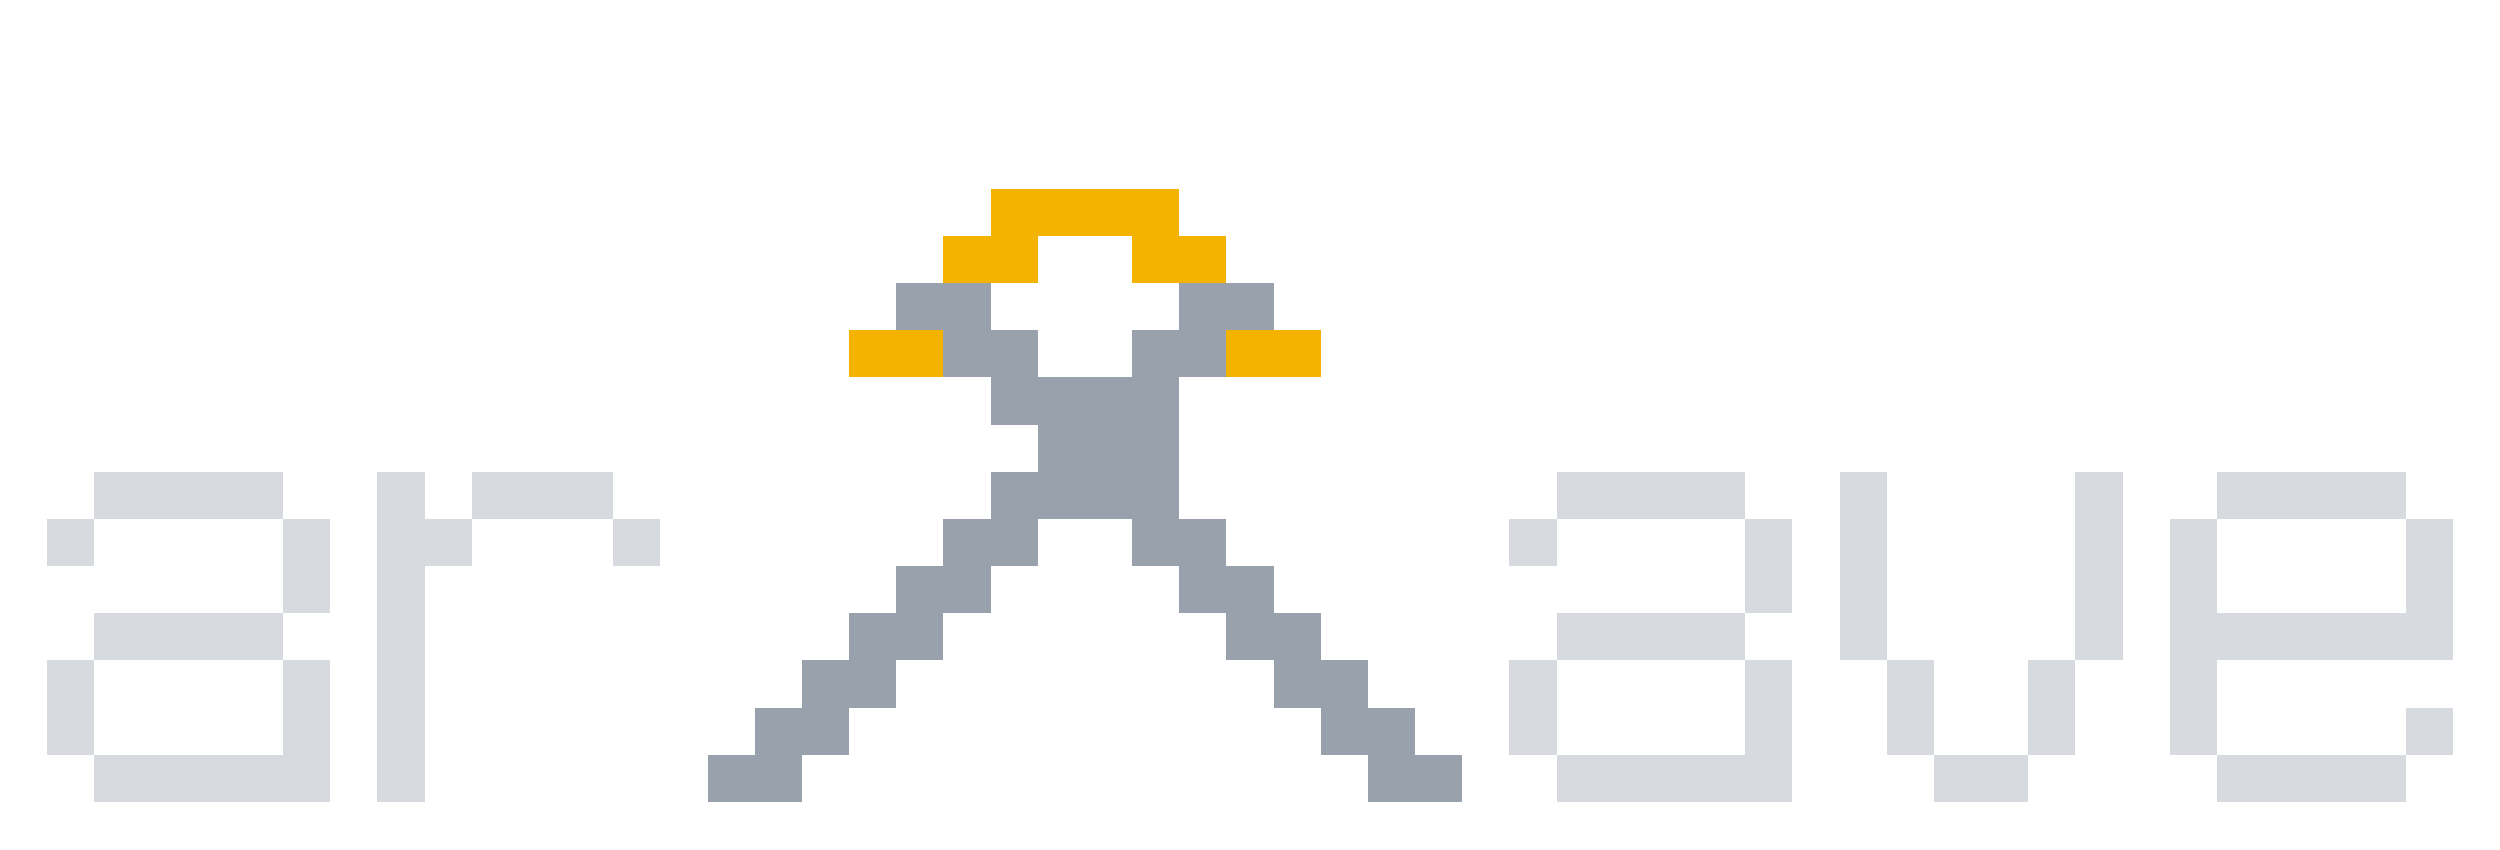
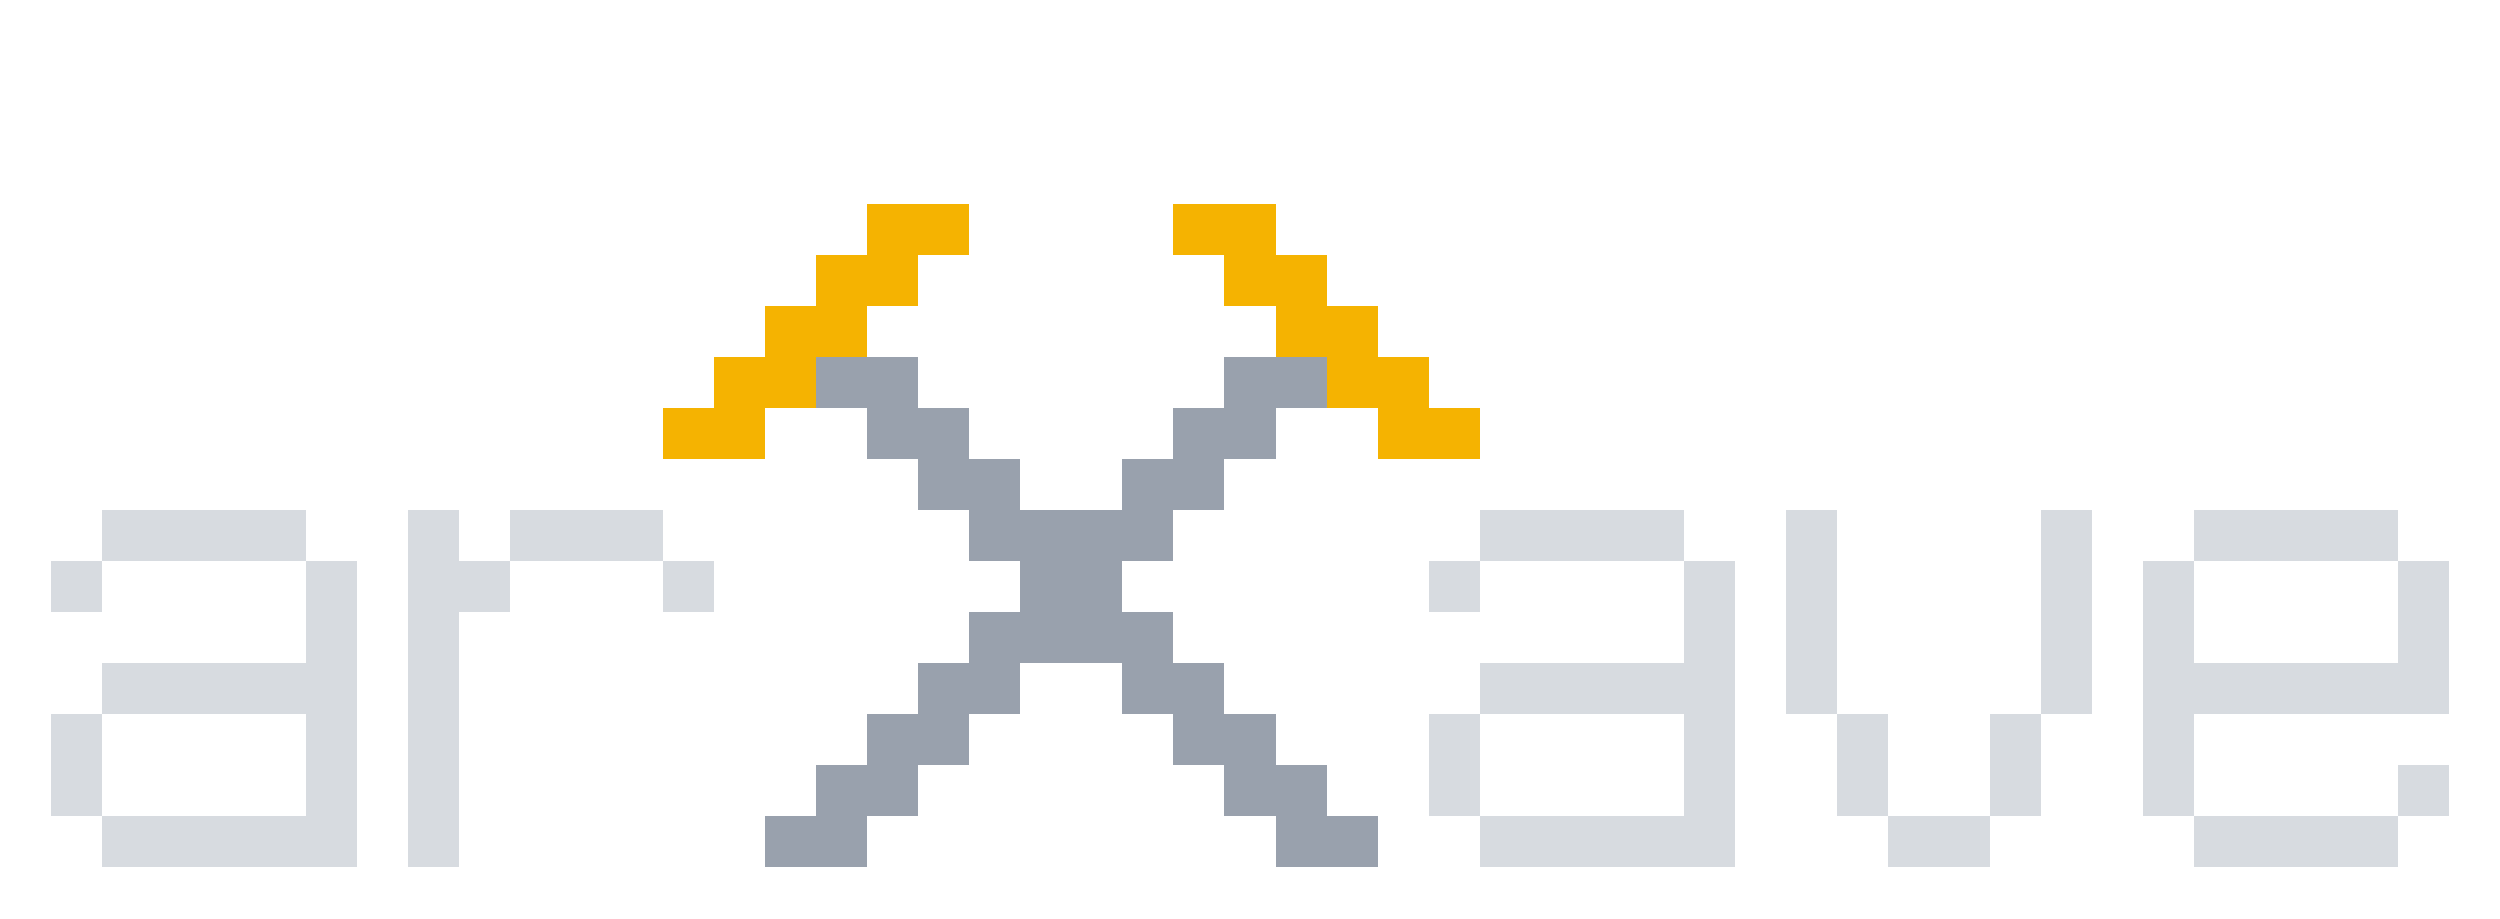
- <svg xmlns="http://www.w3.org/2000/svg" width="424" height="144" viewBox="0 0 424 144" shape-rendering="crispEdges" role="img" aria-label="arXave — pixel wordmark whose X is two crossed pickaxes">
+ <svg xmlns="http://www.w3.org/2000/svg" width="392" height="144" viewBox="0 0 392 144" shape-rendering="crispEdges" role="img" aria-label="arXave — pixel wordmark whose X is two crossed daggers">
  <g fill="#99a1ad">
-     <rect x="192" y="72" width="8" height="8" />
+     <rect x="120" y="48" width="8" height="8" />
+     <rect x="128" y="48" width="8" height="8" />
+     <rect x="128" y="56" width="8" height="8" />
+     <rect x="136" y="56" width="8" height="8" />
+     <rect x="136" y="64" width="8" height="8" />
+     <rect x="144" y="64" width="8" height="8" />
+     <rect x="144" y="72" width="8" height="8" />
+     <rect x="152" y="72" width="8" height="8" />
+     <rect x="152" y="80" width="8" height="8" />
+     <rect x="160" y="80" width="8" height="8" />
+     <rect x="160" y="88" width="8" height="8" />
+     <rect x="168" y="88" width="8" height="8" />
+     <rect x="168" y="96" width="8" height="8" />
+     <rect x="176" y="96" width="8" height="8" />
+     <rect x="176" y="104" width="8" height="8" />
+     <rect x="184" y="104" width="8" height="8" />
+     <rect x="184" y="112" width="8" height="8" />
+     <rect x="192" y="112" width="8" height="8" />
+     <rect x="192" y="120" width="8" height="8" />
+     <rect x="200" y="120" width="8" height="8" />
+     <rect x="200" y="128" width="8" height="8" />
+     <rect x="208" y="128" width="8" height="8" />
    <rect x="200" y="48" width="8" height="8" />
+     <rect x="208" y="48" width="8" height="8" />
    <rect x="192" y="56" width="8" height="8" />
+     <rect x="200" y="56" width="8" height="8" />
    <rect x="184" y="64" width="8" height="8" />
+     <rect x="192" y="64" width="8" height="8" />
    <rect x="176" y="72" width="8" height="8" />
+     <rect x="184" y="72" width="8" height="8" />
    <rect x="168" y="80" width="8" height="8" />
-     <rect x="160" y="88" width="8" height="8" />
+     <rect x="176" y="80" width="8" height="8" />
    <rect x="152" y="96" width="8" height="8" />
+     <rect x="160" y="96" width="8" height="8" />
    <rect x="144" y="104" width="8" height="8" />
+     <rect x="152" y="104" width="8" height="8" />
    <rect x="136" y="112" width="8" height="8" />
+     <rect x="144" y="112" width="8" height="8" />
    <rect x="128" y="120" width="8" height="8" />
+     <rect x="136" y="120" width="8" height="8" />
    <rect x="120" y="128" width="8" height="8" />
-     <rect x="208" y="48" width="8" height="8" />
-     <rect x="200" y="56" width="8" height="8" />
-     <rect x="192" y="64" width="8" height="8" />
-     <rect x="184" y="72" width="8" height="8" />
-     <rect x="176" y="80" width="8" height="8" />
-     <rect x="168" y="88" width="8" height="8" />
-     <rect x="160" y="96" width="8" height="8" />
-     <rect x="152" y="104" width="8" height="8" />
-     <rect x="144" y="112" width="8" height="8" />
-     <rect x="136" y="120" width="8" height="8" />
    <rect x="128" y="128" width="8" height="8" />
-     <rect x="160" y="48" width="8" height="8" />
-     <rect x="168" y="56" width="8" height="8" />
-     <rect x="176" y="64" width="8" height="8" />
-     <rect x="184" y="72" width="8" height="8" />
-     <rect x="192" y="80" width="8" height="8" />
-     <rect x="200" y="88" width="8" height="8" />
-     <rect x="208" y="96" width="8" height="8" />
-     <rect x="216" y="104" width="8" height="8" />
-     <rect x="224" y="112" width="8" height="8" />
-     <rect x="232" y="120" width="8" height="8" />
-     <rect x="240" y="128" width="8" height="8" />
-     <rect x="152" y="48" width="8" height="8" />
-     <rect x="160" y="56" width="8" height="8" />
-     <rect x="168" y="64" width="8" height="8" />
-     <rect x="176" y="72" width="8" height="8" />
-     <rect x="184" y="80" width="8" height="8" />
-     <rect x="192" y="88" width="8" height="8" />
-     <rect x="200" y="96" width="8" height="8" />
-     <rect x="208" y="104" width="8" height="8" />
-     <rect x="216" y="112" width="8" height="8" />
-     <rect x="224" y="120" width="8" height="8" />
-     <rect x="232" y="128" width="8" height="8" />
  </g>
  <g fill="#f5b301">
-     <rect x="168" y="32" width="8" height="8" />
-     <rect x="176" y="32" width="8" height="8" />
+     <rect x="104" y="64" width="8" height="8" />
+     <rect x="112" y="56" width="8" height="8" />
+     <rect x="120" y="48" width="8" height="8" />
+     <rect x="128" y="40" width="8" height="8" />
+     <rect x="136" y="32" width="8" height="8" />
+     <rect x="112" y="64" width="8" height="8" />
+     <rect x="120" y="56" width="8" height="8" />
+     <rect x="128" y="48" width="8" height="8" />
+     <rect x="136" y="40" width="8" height="8" />
+     <rect x="144" y="32" width="8" height="8" />
+     <rect x="192" y="32" width="8" height="8" />
+     <rect x="200" y="40" width="8" height="8" />
+     <rect x="208" y="48" width="8" height="8" />
+     <rect x="216" y="56" width="8" height="8" />
+     <rect x="224" y="64" width="8" height="8" />
    <rect x="184" y="32" width="8" height="8" />
-     <rect x="192" y="32" width="8" height="8" />
-     <rect x="160" y="40" width="8" height="8" />
-     <rect x="168" y="40" width="8" height="8" />
    <rect x="192" y="40" width="8" height="8" />
-     <rect x="200" y="40" width="8" height="8" />
-     <rect x="144" y="56" width="8" height="8" />
-     <rect x="152" y="56" width="8" height="8" />
+     <rect x="200" y="48" width="8" height="8" />
    <rect x="208" y="56" width="8" height="8" />
-     <rect x="216" y="56" width="8" height="8" />
+     <rect x="216" y="64" width="8" height="8" />
  </g>
  <g fill="#d7dbe0">
    <rect x="16" y="80" width="8" height="8" />
    <rect x="24" y="80" width="8" height="8" />
    <rect x="32" y="80" width="8" height="8" />
    <rect x="40" y="80" width="8" height="8" />
    <rect x="8" y="88" width="8" height="8" />
    <rect x="48" y="88" width="8" height="8" />
    <rect x="48" y="96" width="8" height="8" />
    <rect x="16" y="104" width="8" height="8" />
    <rect x="24" y="104" width="8" height="8" />
    <rect x="32" y="104" width="8" height="8" />
    <rect x="40" y="104" width="8" height="8" />
+     <rect x="48" y="104" width="8" height="8" />
    <rect x="8" y="112" width="8" height="8" />
    <rect x="48" y="112" width="8" height="8" />
    <rect x="8" y="120" width="8" height="8" />
    <rect x="48" y="120" width="8" height="8" />
    <rect x="16" y="128" width="8" height="8" />
    <rect x="24" y="128" width="8" height="8" />
    <rect x="32" y="128" width="8" height="8" />
    <rect x="40" y="128" width="8" height="8" />
    <rect x="48" y="128" width="8" height="8" />
    <rect x="64" y="80" width="8" height="8" />
    <rect x="80" y="80" width="8" height="8" />
    <rect x="88" y="80" width="8" height="8" />
    <rect x="96" y="80" width="8" height="8" />
    <rect x="64" y="88" width="8" height="8" />
    <rect x="72" y="88" width="8" height="8" />
    <rect x="104" y="88" width="8" height="8" />
    <rect x="64" y="96" width="8" height="8" />
    <rect x="64" y="104" width="8" height="8" />
    <rect x="64" y="112" width="8" height="8" />
    <rect x="64" y="120" width="8" height="8" />
    <rect x="64" y="128" width="8" height="8" />
-     <rect x="264" y="80" width="8" height="8" />
-     <rect x="272" y="80" width="8" height="8" />
+     <rect x="232" y="80" width="8" height="8" />
+     <rect x="240" y="80" width="8" height="8" />
+     <rect x="248" y="80" width="8" height="8" />
+     <rect x="256" y="80" width="8" height="8" />
+     <rect x="224" y="88" width="8" height="8" />
+     <rect x="264" y="88" width="8" height="8" />
+     <rect x="264" y="96" width="8" height="8" />
+     <rect x="232" y="104" width="8" height="8" />
+     <rect x="240" y="104" width="8" height="8" />
+     <rect x="248" y="104" width="8" height="8" />
+     <rect x="256" y="104" width="8" height="8" />
+     <rect x="264" y="104" width="8" height="8" />
+     <rect x="224" y="112" width="8" height="8" />
+     <rect x="264" y="112" width="8" height="8" />
+     <rect x="224" y="120" width="8" height="8" />
+     <rect x="264" y="120" width="8" height="8" />
+     <rect x="232" y="128" width="8" height="8" />
+     <rect x="240" y="128" width="8" height="8" />
+     <rect x="248" y="128" width="8" height="8" />
+     <rect x="256" y="128" width="8" height="8" />
+     <rect x="264" y="128" width="8" height="8" />
    <rect x="280" y="80" width="8" height="8" />
-     <rect x="288" y="80" width="8" height="8" />
-     <rect x="256" y="88" width="8" height="8" />
-     <rect x="296" y="88" width="8" height="8" />
-     <rect x="296" y="96" width="8" height="8" />
-     <rect x="264" y="104" width="8" height="8" />
-     <rect x="272" y="104" width="8" height="8" />
+     <rect x="320" y="80" width="8" height="8" />
+     <rect x="280" y="88" width="8" height="8" />
+     <rect x="320" y="88" width="8" height="8" />
+     <rect x="280" y="96" width="8" height="8" />
+     <rect x="320" y="96" width="8" height="8" />
    <rect x="280" y="104" width="8" height="8" />
-     <rect x="288" y="104" width="8" height="8" />
-     <rect x="256" y="112" width="8" height="8" />
-     <rect x="296" y="112" width="8" height="8" />
-     <rect x="256" y="120" width="8" height="8" />
-     <rect x="296" y="120" width="8" height="8" />
-     <rect x="264" y="128" width="8" height="8" />
-     <rect x="272" y="128" width="8" height="8" />
-     <rect x="280" y="128" width="8" height="8" />
-     <rect x="288" y="128" width="8" height="8" />
+     <rect x="320" y="104" width="8" height="8" />
+     <rect x="288" y="112" width="8" height="8" />
+     <rect x="312" y="112" width="8" height="8" />
+     <rect x="288" y="120" width="8" height="8" />
+     <rect x="312" y="120" width="8" height="8" />
    <rect x="296" y="128" width="8" height="8" />
-     <rect x="312" y="80" width="8" height="8" />
+     <rect x="304" y="128" width="8" height="8" />
+     <rect x="344" y="80" width="8" height="8" />
    <rect x="352" y="80" width="8" height="8" />
-     <rect x="312" y="88" width="8" height="8" />
-     <rect x="352" y="88" width="8" height="8" />
-     <rect x="312" y="96" width="8" height="8" />
-     <rect x="352" y="96" width="8" height="8" />
-     <rect x="312" y="104" width="8" height="8" />
+     <rect x="360" y="80" width="8" height="8" />
+     <rect x="368" y="80" width="8" height="8" />
+     <rect x="336" y="88" width="8" height="8" />
+     <rect x="376" y="88" width="8" height="8" />
+     <rect x="336" y="96" width="8" height="8" />
+     <rect x="376" y="96" width="8" height="8" />
+     <rect x="336" y="104" width="8" height="8" />
+     <rect x="344" y="104" width="8" height="8" />
    <rect x="352" y="104" width="8" height="8" />
-     <rect x="320" y="112" width="8" height="8" />
-     <rect x="344" y="112" width="8" height="8" />
-     <rect x="320" y="120" width="8" height="8" />
-     <rect x="344" y="120" width="8" height="8" />
-     <rect x="328" y="128" width="8" height="8" />
-     <rect x="336" y="128" width="8" height="8" />
-     <rect x="376" y="80" width="8" height="8" />
-     <rect x="384" y="80" width="8" height="8" />
-     <rect x="392" y="80" width="8" height="8" />
-     <rect x="400" y="80" width="8" height="8" />
-     <rect x="368" y="88" width="8" height="8" />
-     <rect x="408" y="88" width="8" height="8" />
-     <rect x="368" y="96" width="8" height="8" />
-     <rect x="408" y="96" width="8" height="8" />
+     <rect x="360" y="104" width="8" height="8" />
    <rect x="368" y="104" width="8" height="8" />
    <rect x="376" y="104" width="8" height="8" />
-     <rect x="384" y="104" width="8" height="8" />
-     <rect x="392" y="104" width="8" height="8" />
-     <rect x="400" y="104" width="8" height="8" />
-     <rect x="408" y="104" width="8" height="8" />
-     <rect x="368" y="112" width="8" height="8" />
-     <rect x="368" y="120" width="8" height="8" />
-     <rect x="408" y="120" width="8" height="8" />
-     <rect x="376" y="128" width="8" height="8" />
-     <rect x="384" y="128" width="8" height="8" />
-     <rect x="392" y="128" width="8" height="8" />
-     <rect x="400" y="128" width="8" height="8" />
+     <rect x="336" y="112" width="8" height="8" />
+     <rect x="336" y="120" width="8" height="8" />
+     <rect x="376" y="120" width="8" height="8" />
+     <rect x="344" y="128" width="8" height="8" />
+     <rect x="352" y="128" width="8" height="8" />
+     <rect x="360" y="128" width="8" height="8" />
+     <rect x="368" y="128" width="8" height="8" />
  </g>
</svg>
